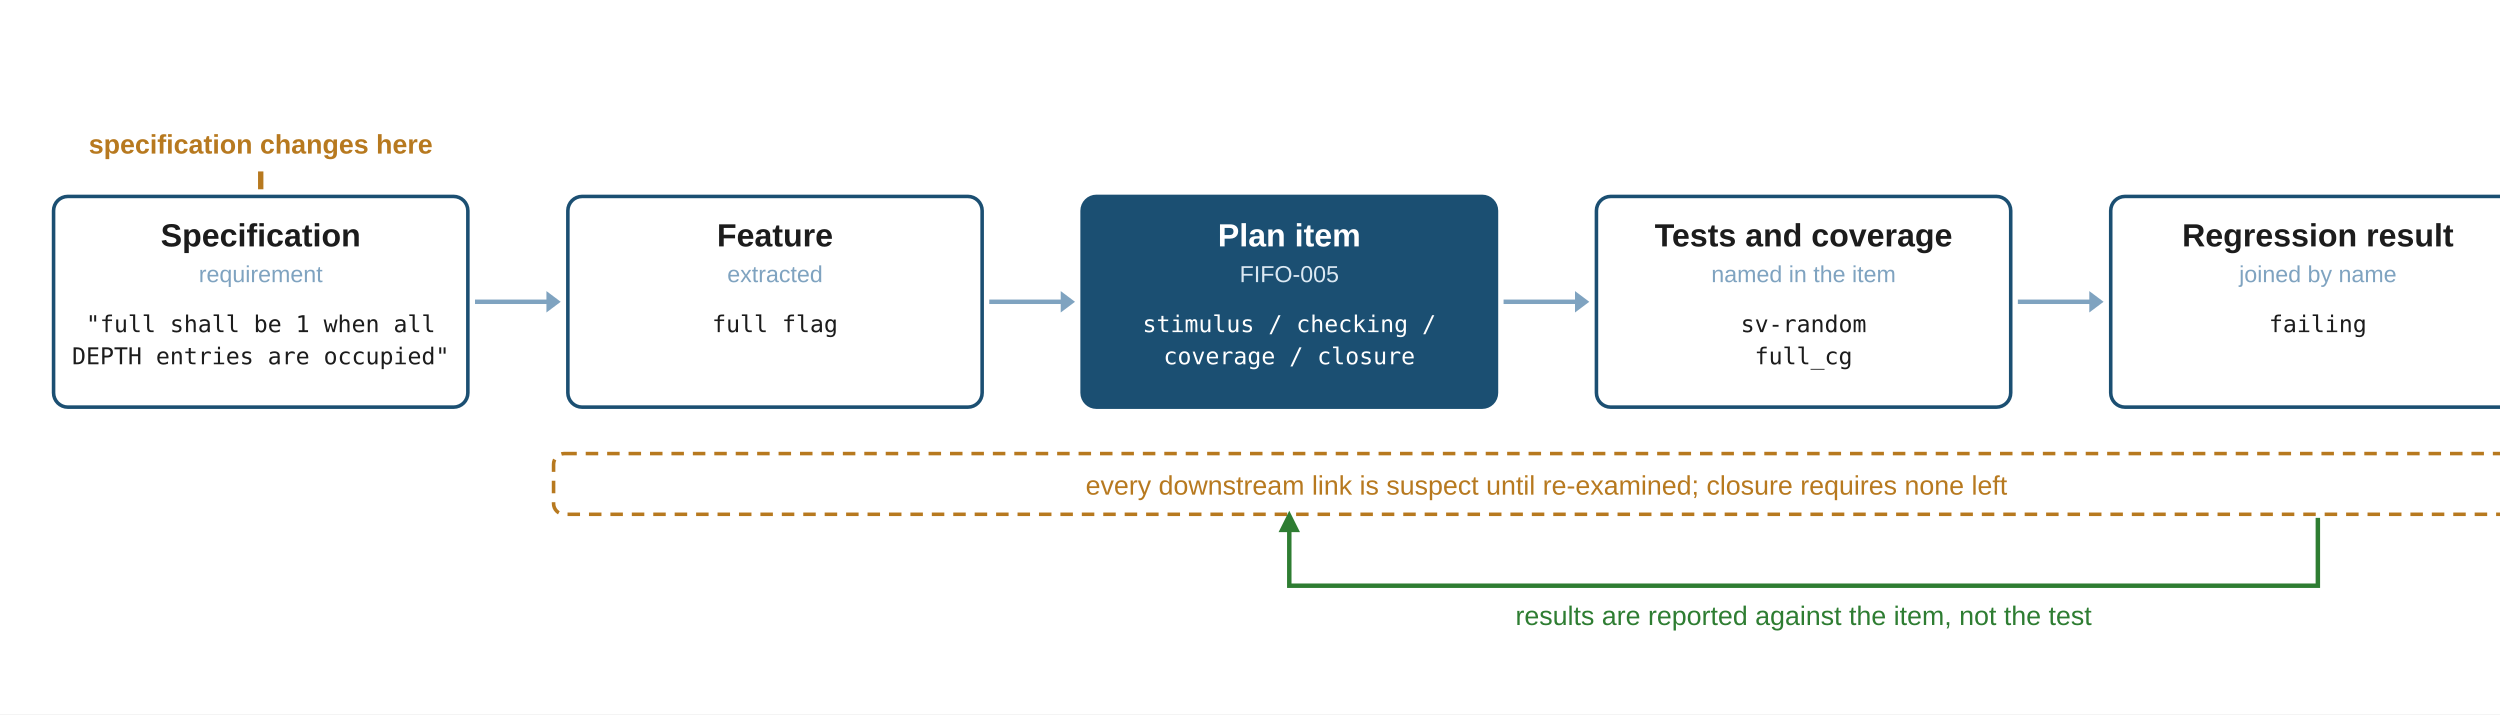
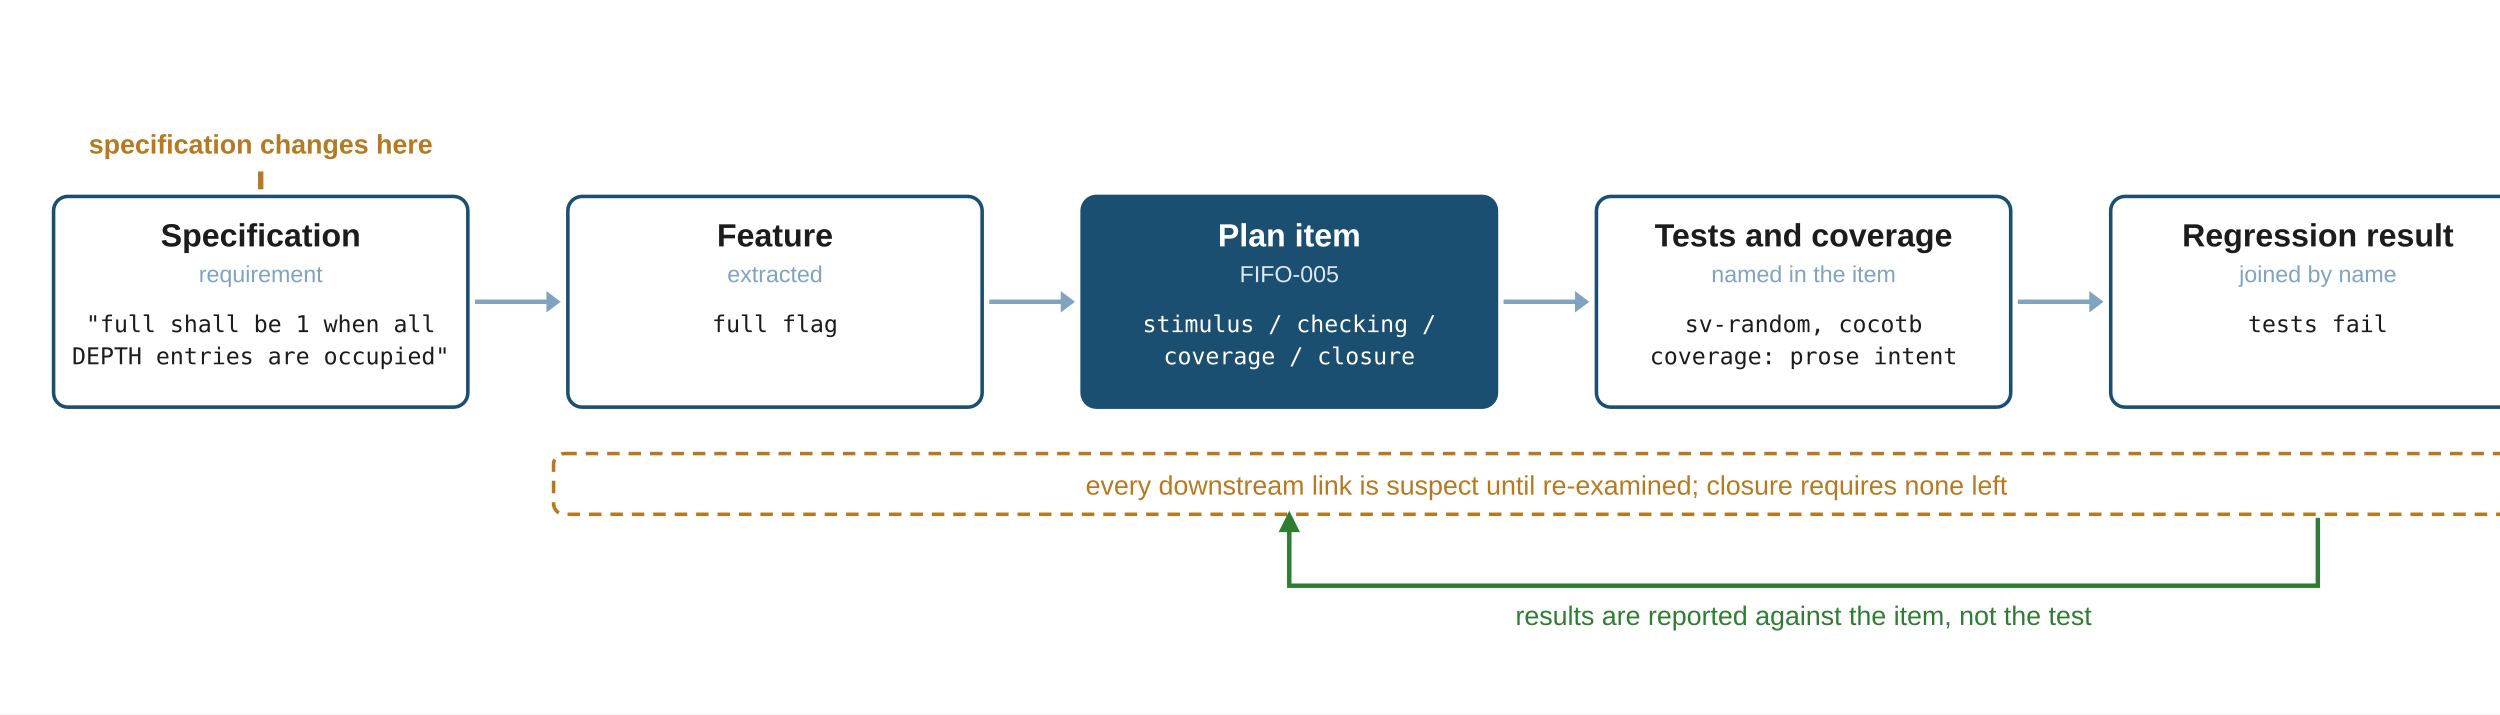
<svg xmlns="http://www.w3.org/2000/svg" viewBox="0 0 1400 400" width="1400" height="400" role="img" aria-label="Traceability chain from requirement to regression result">
  <rect width="1400" height="400" fill="white" />
  <rect x="30" y="110" width="232" height="118" rx="8" fill="white" stroke="#1B4F72" stroke-width="2" />
  <text x="146.0" y="138" font-family="'Source Sans 3', 'Helvetica Neue', Arial, sans-serif" font-size="18" font-weight="700" text-anchor="middle" fill="#1C1C1C">Specification</text>
  <text x="146.0" y="158" font-family="'Source Sans 3', 'Helvetica Neue', Arial, sans-serif" font-size="13" text-anchor="middle" fill="#7FA3C0">requirement</text>
  <text x="146.0" y="186" font-family="'JetBrains Mono', Menlo, monospace" font-size="13" text-anchor="middle" fill="#1C1C1C">"full shall be 1 when all</text>
  <text x="146.0" y="204" font-family="'JetBrains Mono', Menlo, monospace" font-size="13" text-anchor="middle" fill="#1C1C1C">DEPTH entries are occupied"</text>
  <path d="M266,169.0 H308" stroke="#7FA3C0" stroke-width="2.5" />
  <path d="M306,163.0 L314,169.0 L306,175.0 Z" fill="#7FA3C0" />
  <rect x="318" y="110" width="232" height="118" rx="8" fill="white" stroke="#1B4F72" stroke-width="2" />
  <text x="434.0" y="138" font-family="'Source Sans 3', 'Helvetica Neue', Arial, sans-serif" font-size="18" font-weight="700" text-anchor="middle" fill="#1C1C1C">Feature</text>
  <text x="434.0" y="158" font-family="'Source Sans 3', 'Helvetica Neue', Arial, sans-serif" font-size="13" text-anchor="middle" fill="#7FA3C0">extracted</text>
  <text x="434.0" y="186" font-family="'JetBrains Mono', Menlo, monospace" font-size="13" text-anchor="middle" fill="#1C1C1C">full flag</text>
  <path d="M554,169.0 H596" stroke="#7FA3C0" stroke-width="2.5" />
  <path d="M594,163.0 L602,169.0 L594,175.0 Z" fill="#7FA3C0" />
  <rect x="606" y="110" width="232" height="118" rx="8" fill="#1B4F72" stroke="#1B4F72" stroke-width="2" />
  <text x="722.0" y="138" font-family="'Source Sans 3', 'Helvetica Neue', Arial, sans-serif" font-size="18" font-weight="700" text-anchor="middle" fill="white">Plan item</text>
  <text x="722.0" y="158" font-family="'Source Sans 3', 'Helvetica Neue', Arial, sans-serif" font-size="13" text-anchor="middle" fill="#DCE9F3">FIFO-005</text>
  <text x="722.0" y="186" font-family="'JetBrains Mono', Menlo, monospace" font-size="13" text-anchor="middle" fill="white">stimulus / checking /</text>
  <text x="722.0" y="204" font-family="'JetBrains Mono', Menlo, monospace" font-size="13" text-anchor="middle" fill="white">coverage / closure</text>
  <path d="M842,169.0 H884" stroke="#7FA3C0" stroke-width="2.5" />
  <path d="M882,163.0 L890,169.0 L882,175.0 Z" fill="#7FA3C0" />
  <rect x="894" y="110" width="232" height="118" rx="8" fill="white" stroke="#1B4F72" stroke-width="2" />
  <text x="1010.0" y="138" font-family="'Source Sans 3', 'Helvetica Neue', Arial, sans-serif" font-size="18" font-weight="700" text-anchor="middle" fill="#1C1C1C">Tests and coverage</text>
  <text x="1010.0" y="158" font-family="'Source Sans 3', 'Helvetica Neue', Arial, sans-serif" font-size="13" text-anchor="middle" fill="#7FA3C0">named in the item</text>
-   <text x="1010.0" y="186" font-family="'JetBrains Mono', Menlo, monospace" font-size="13" text-anchor="middle" fill="#1C1C1C">sv-random</text>
-   <text x="1010.0" y="204" font-family="'JetBrains Mono', Menlo, monospace" font-size="13" text-anchor="middle" fill="#1C1C1C">full_cg</text>
+   <text x="1010.0" y="186" font-family="'JetBrains Mono', Menlo, monospace" font-size="13" text-anchor="middle" fill="#1C1C1C">sv-random, cocotb</text>
+   <text x="1010.0" y="204" font-family="'JetBrains Mono', Menlo, monospace" font-size="13" text-anchor="middle" fill="#1C1C1C">coverage: prose intent</text>
  <path d="M1130,169.0 H1172" stroke="#7FA3C0" stroke-width="2.5" />
  <path d="M1170,163.0 L1178,169.0 L1170,175.0 Z" fill="#7FA3C0" />
  <rect x="1182" y="110" width="232" height="118" rx="8" fill="white" stroke="#1B4F72" stroke-width="2" />
  <text x="1298.0" y="138" font-family="'Source Sans 3', 'Helvetica Neue', Arial, sans-serif" font-size="18" font-weight="700" text-anchor="middle" fill="#1C1C1C">Regression result</text>
  <text x="1298.0" y="158" font-family="'Source Sans 3', 'Helvetica Neue', Arial, sans-serif" font-size="13" text-anchor="middle" fill="#7FA3C0">joined by name</text>
-   <text x="1298.0" y="186" font-family="'JetBrains Mono', Menlo, monospace" font-size="13" text-anchor="middle" fill="#1C1C1C">failing</text>
+   <text x="1298.0" y="186" font-family="'JetBrains Mono', Menlo, monospace" font-size="13" text-anchor="middle" fill="#1C1C1C">tests fail</text>
  <text x="146.0" y="86" font-family="'Source Sans 3', 'Helvetica Neue', Arial, sans-serif" font-size="15" font-weight="700" text-anchor="middle" fill="#B7791F">specification changes here</text>
  <path d="M146.0,96 V106" stroke="#B7791F" stroke-width="3" />
  <rect x="310" y="254" width="1112" height="34" rx="6" fill="none" stroke="#B7791F" stroke-width="2" stroke-dasharray="7 5" />
  <text x="866.0" y="277" font-family="'Source Sans 3', 'Helvetica Neue', Arial, sans-serif" font-size="15" text-anchor="middle" fill="#B7791F">every downstream link is suspect until re-examined; closure requires none left</text>
  <path d="M1298.0,290 V328 H722.0 V290" stroke="#2E7D32" stroke-width="2.5" fill="none" />
  <path d="M716.0,298 L722.0,286 L728.0,298 Z" fill="#2E7D32" />
  <text x="1010.0" y="350" font-family="'Source Sans 3', 'Helvetica Neue', Arial, sans-serif" font-size="15" fill="#2E7D32" text-anchor="middle">results are reported against the item, not the test</text>
</svg>
